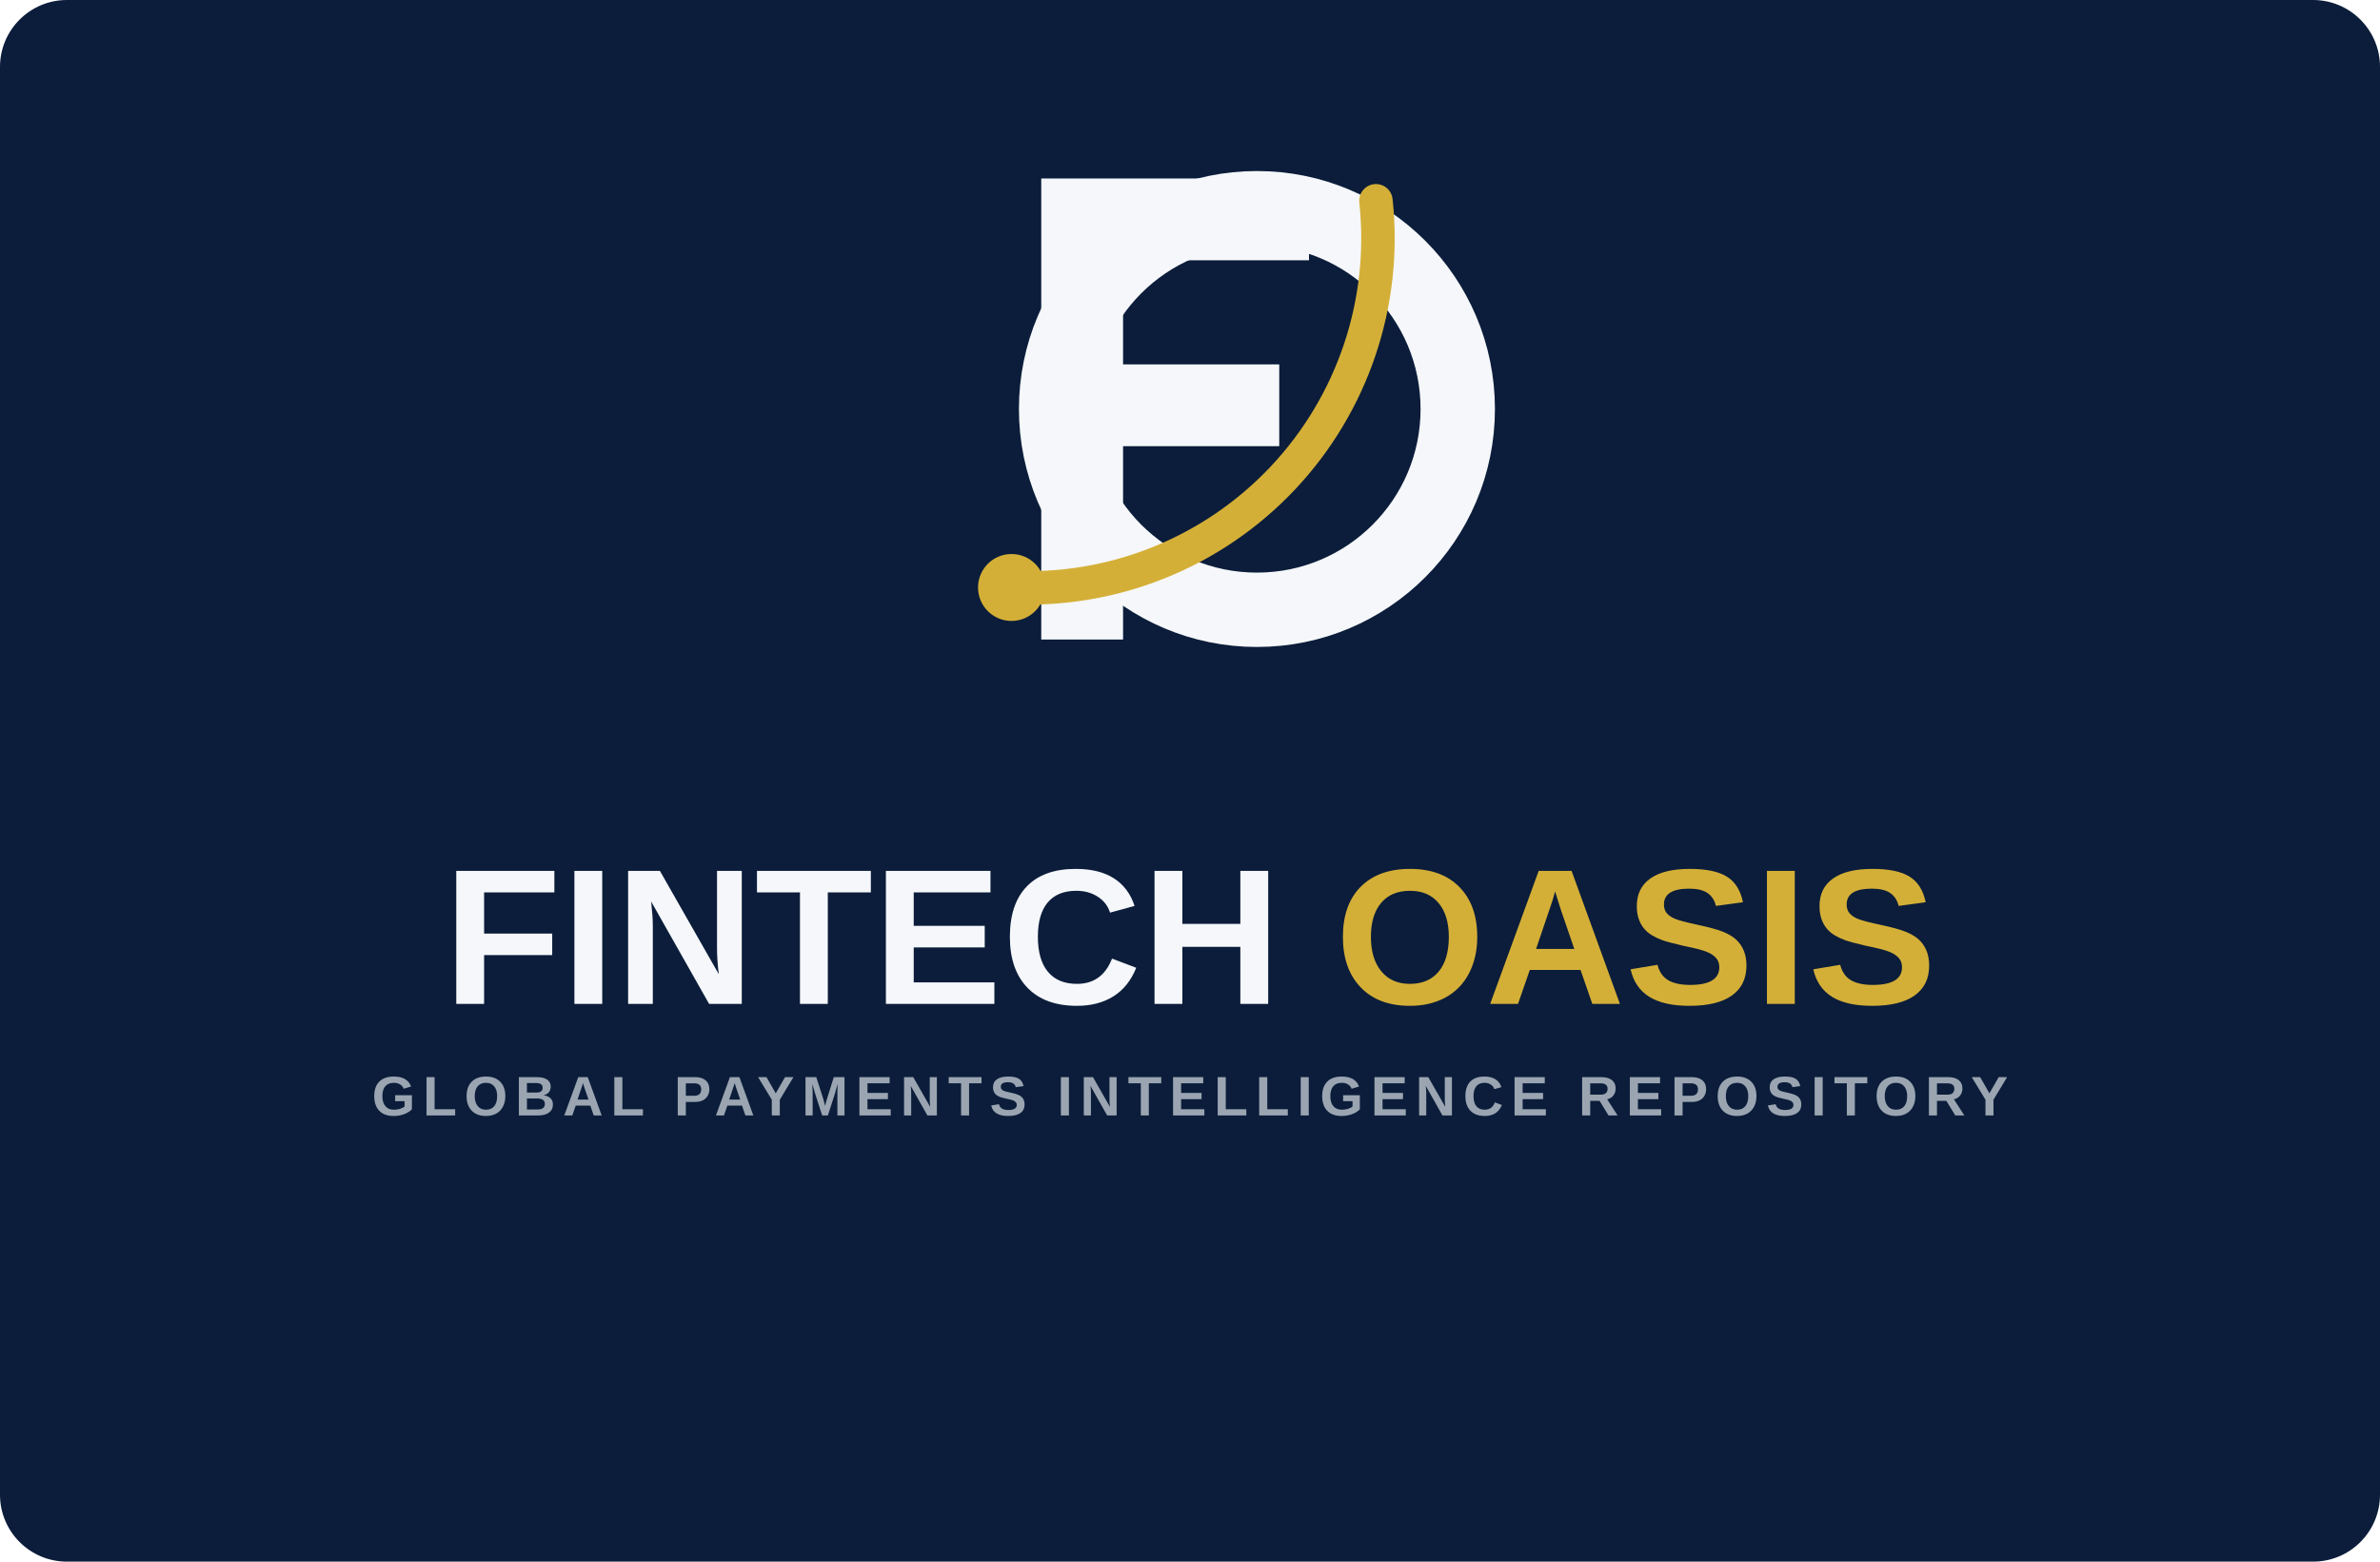
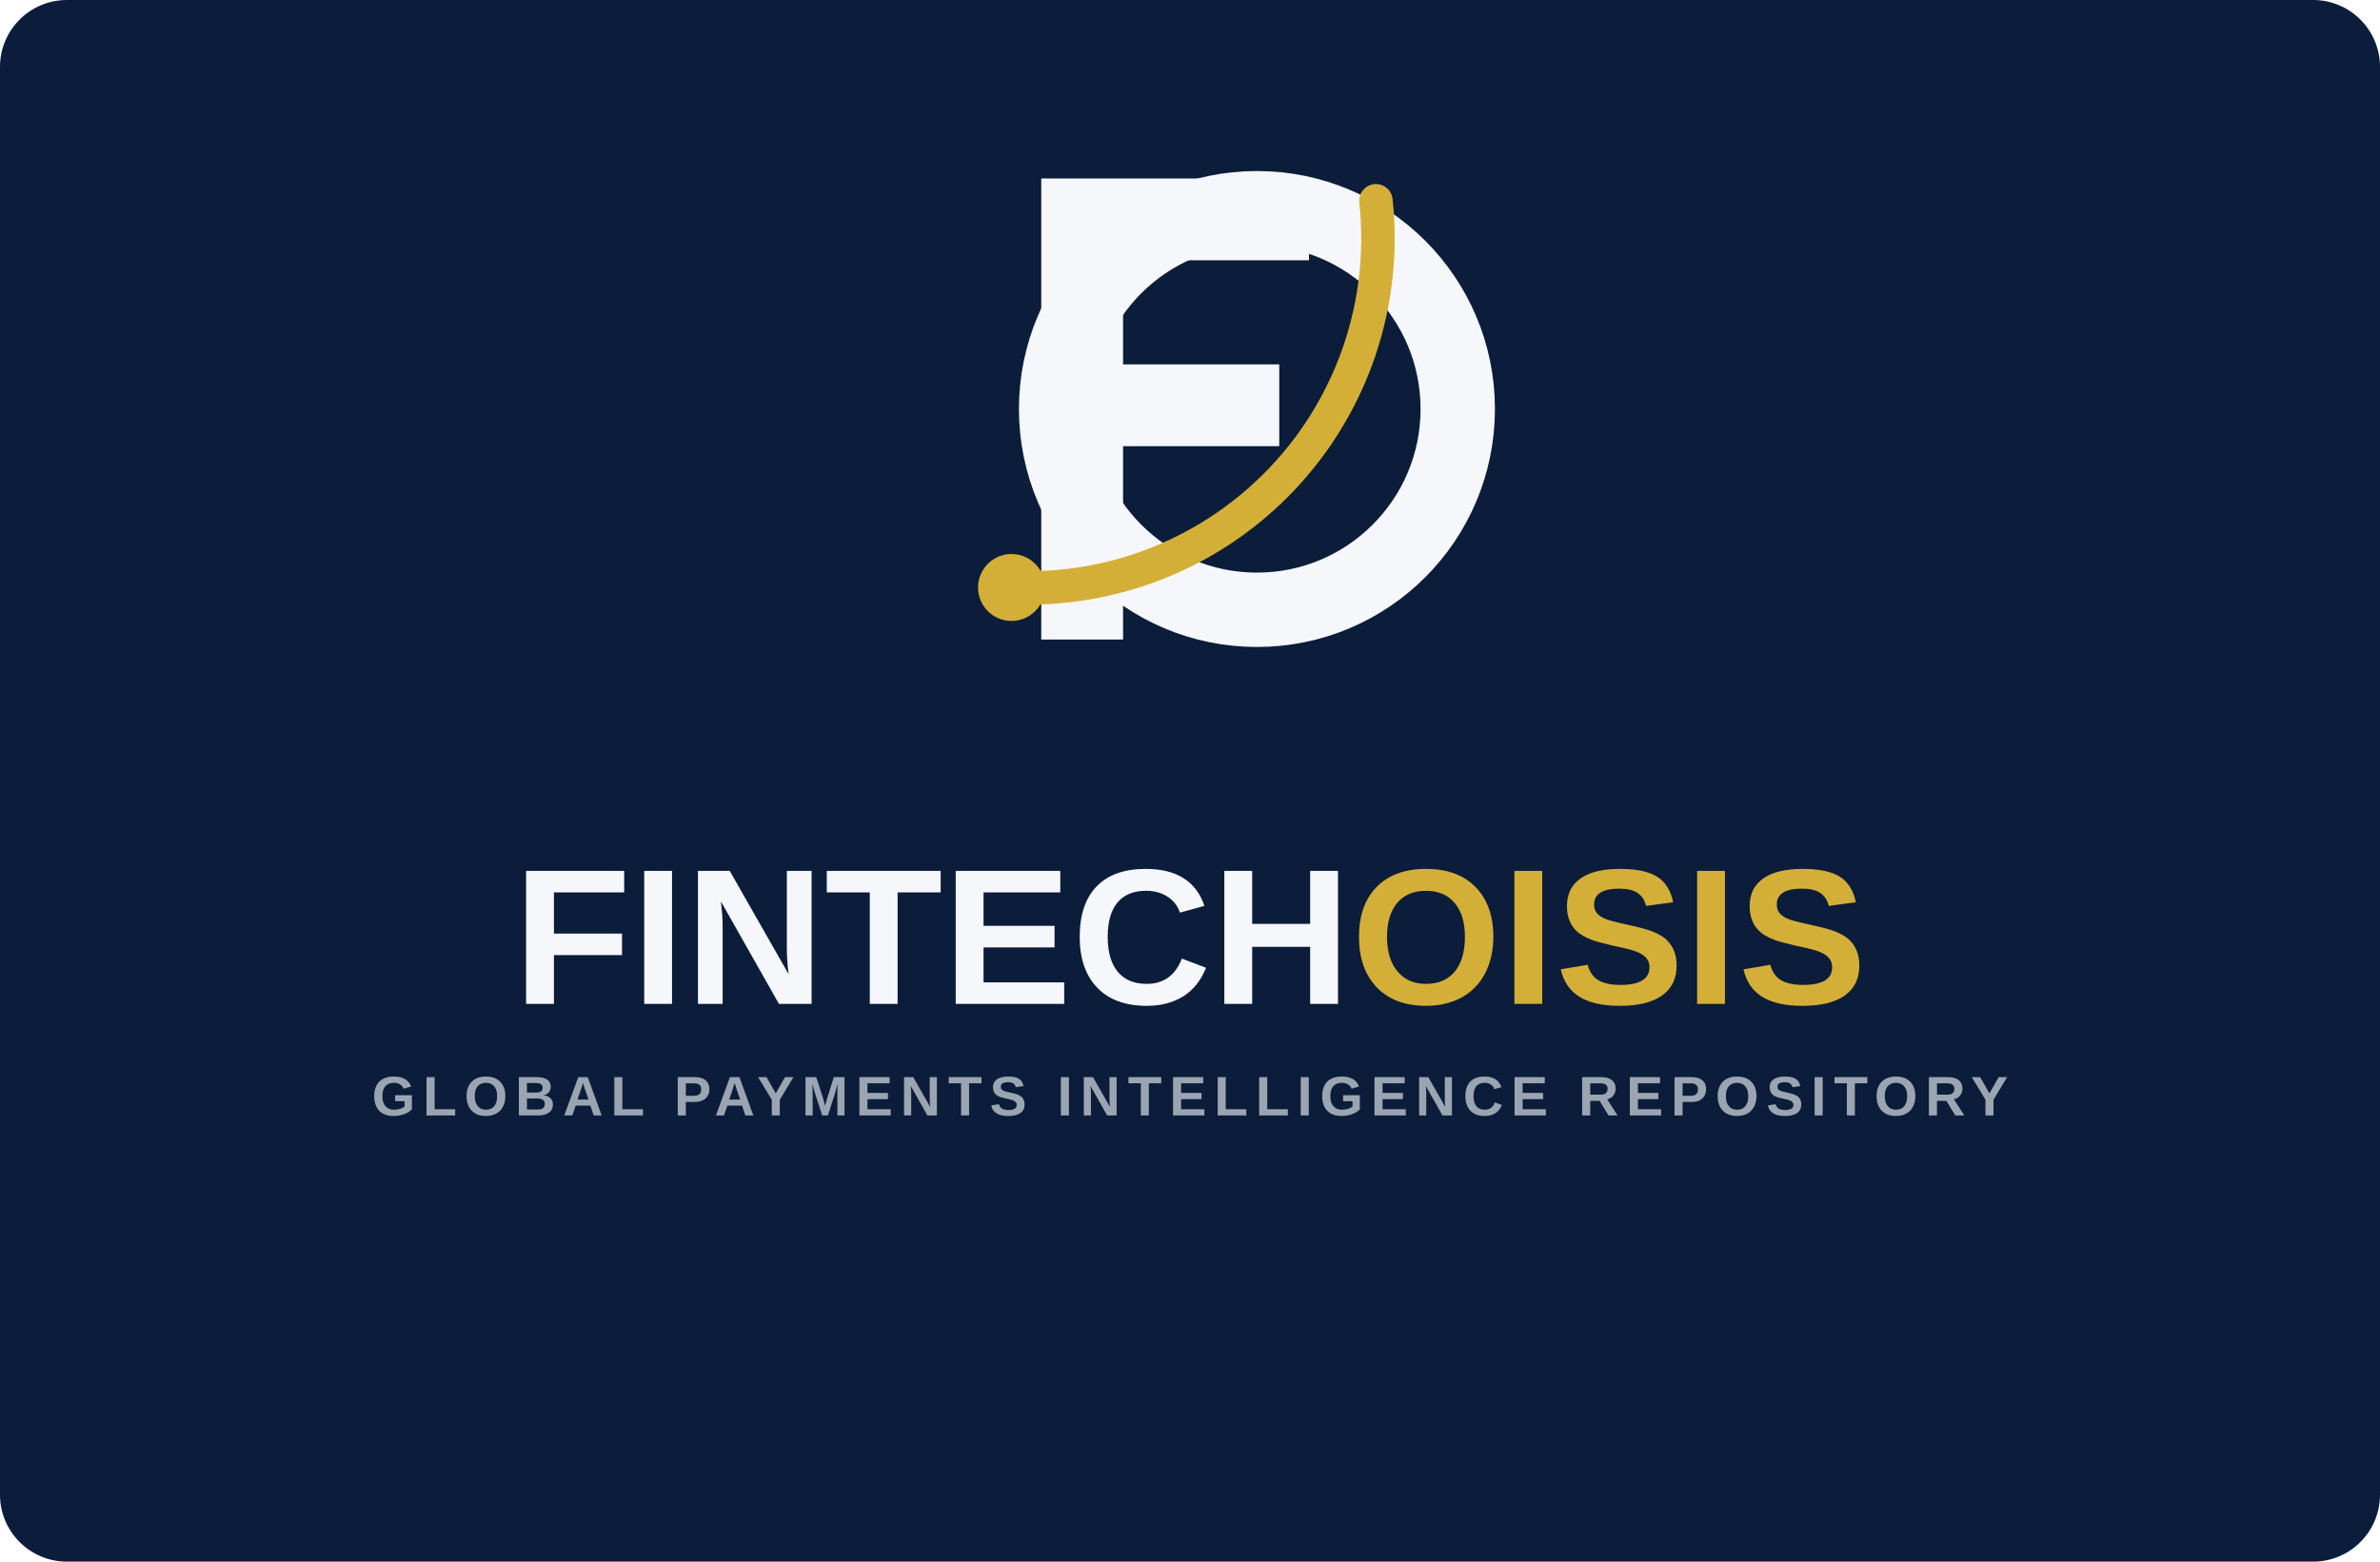
<svg xmlns="http://www.w3.org/2000/svg" viewBox="0 0 640 420">
  <rect x="0" y="0" width="640" height="420" rx="18" fill="#0B1D3A" />
  <g transform="translate(220,10) scale(1)">
    <circle cx="118" cy="100" r="54" fill="none" stroke="#F5F7FA" stroke-width="20" />
    <path d="M60 38 H132 V60 H82 V88 H124 V110 H82 V162 H60 Z" fill="#F5F7FA" />
    <path d="M52 148 A94 94 0 0 0 150 44" fill="none" stroke="#D4AF37" stroke-width="9" stroke-linecap="round" />
    <circle cx="52" cy="148" r="9" fill="#D4AF37" />
  </g>
-   <text x="320" y="270" text-anchor="middle" font-family="Montserrat, Arial, sans-serif" font-weight="800" font-size="52" fill="#F5F7FA">FINTECH <tspan fill="#D4AF37">OASIS</tspan>
+   <text x="320" y="270" text-anchor="middle" font-family="Montserrat, Arial, sans-serif" font-weight="800" font-size="52" fill="#F5F7FA">FINTECH<tspan fill="#D4AF37">OISIS</tspan>
  </text>
  <text x="320" y="300" text-anchor="middle" font-family="Montserrat, Arial, sans-serif" font-weight="600" font-size="15" letter-spacing="2" fill="#9AA5B1">GLOBAL PAYMENTS INTELLIGENCE REPOSITORY</text>
</svg>
